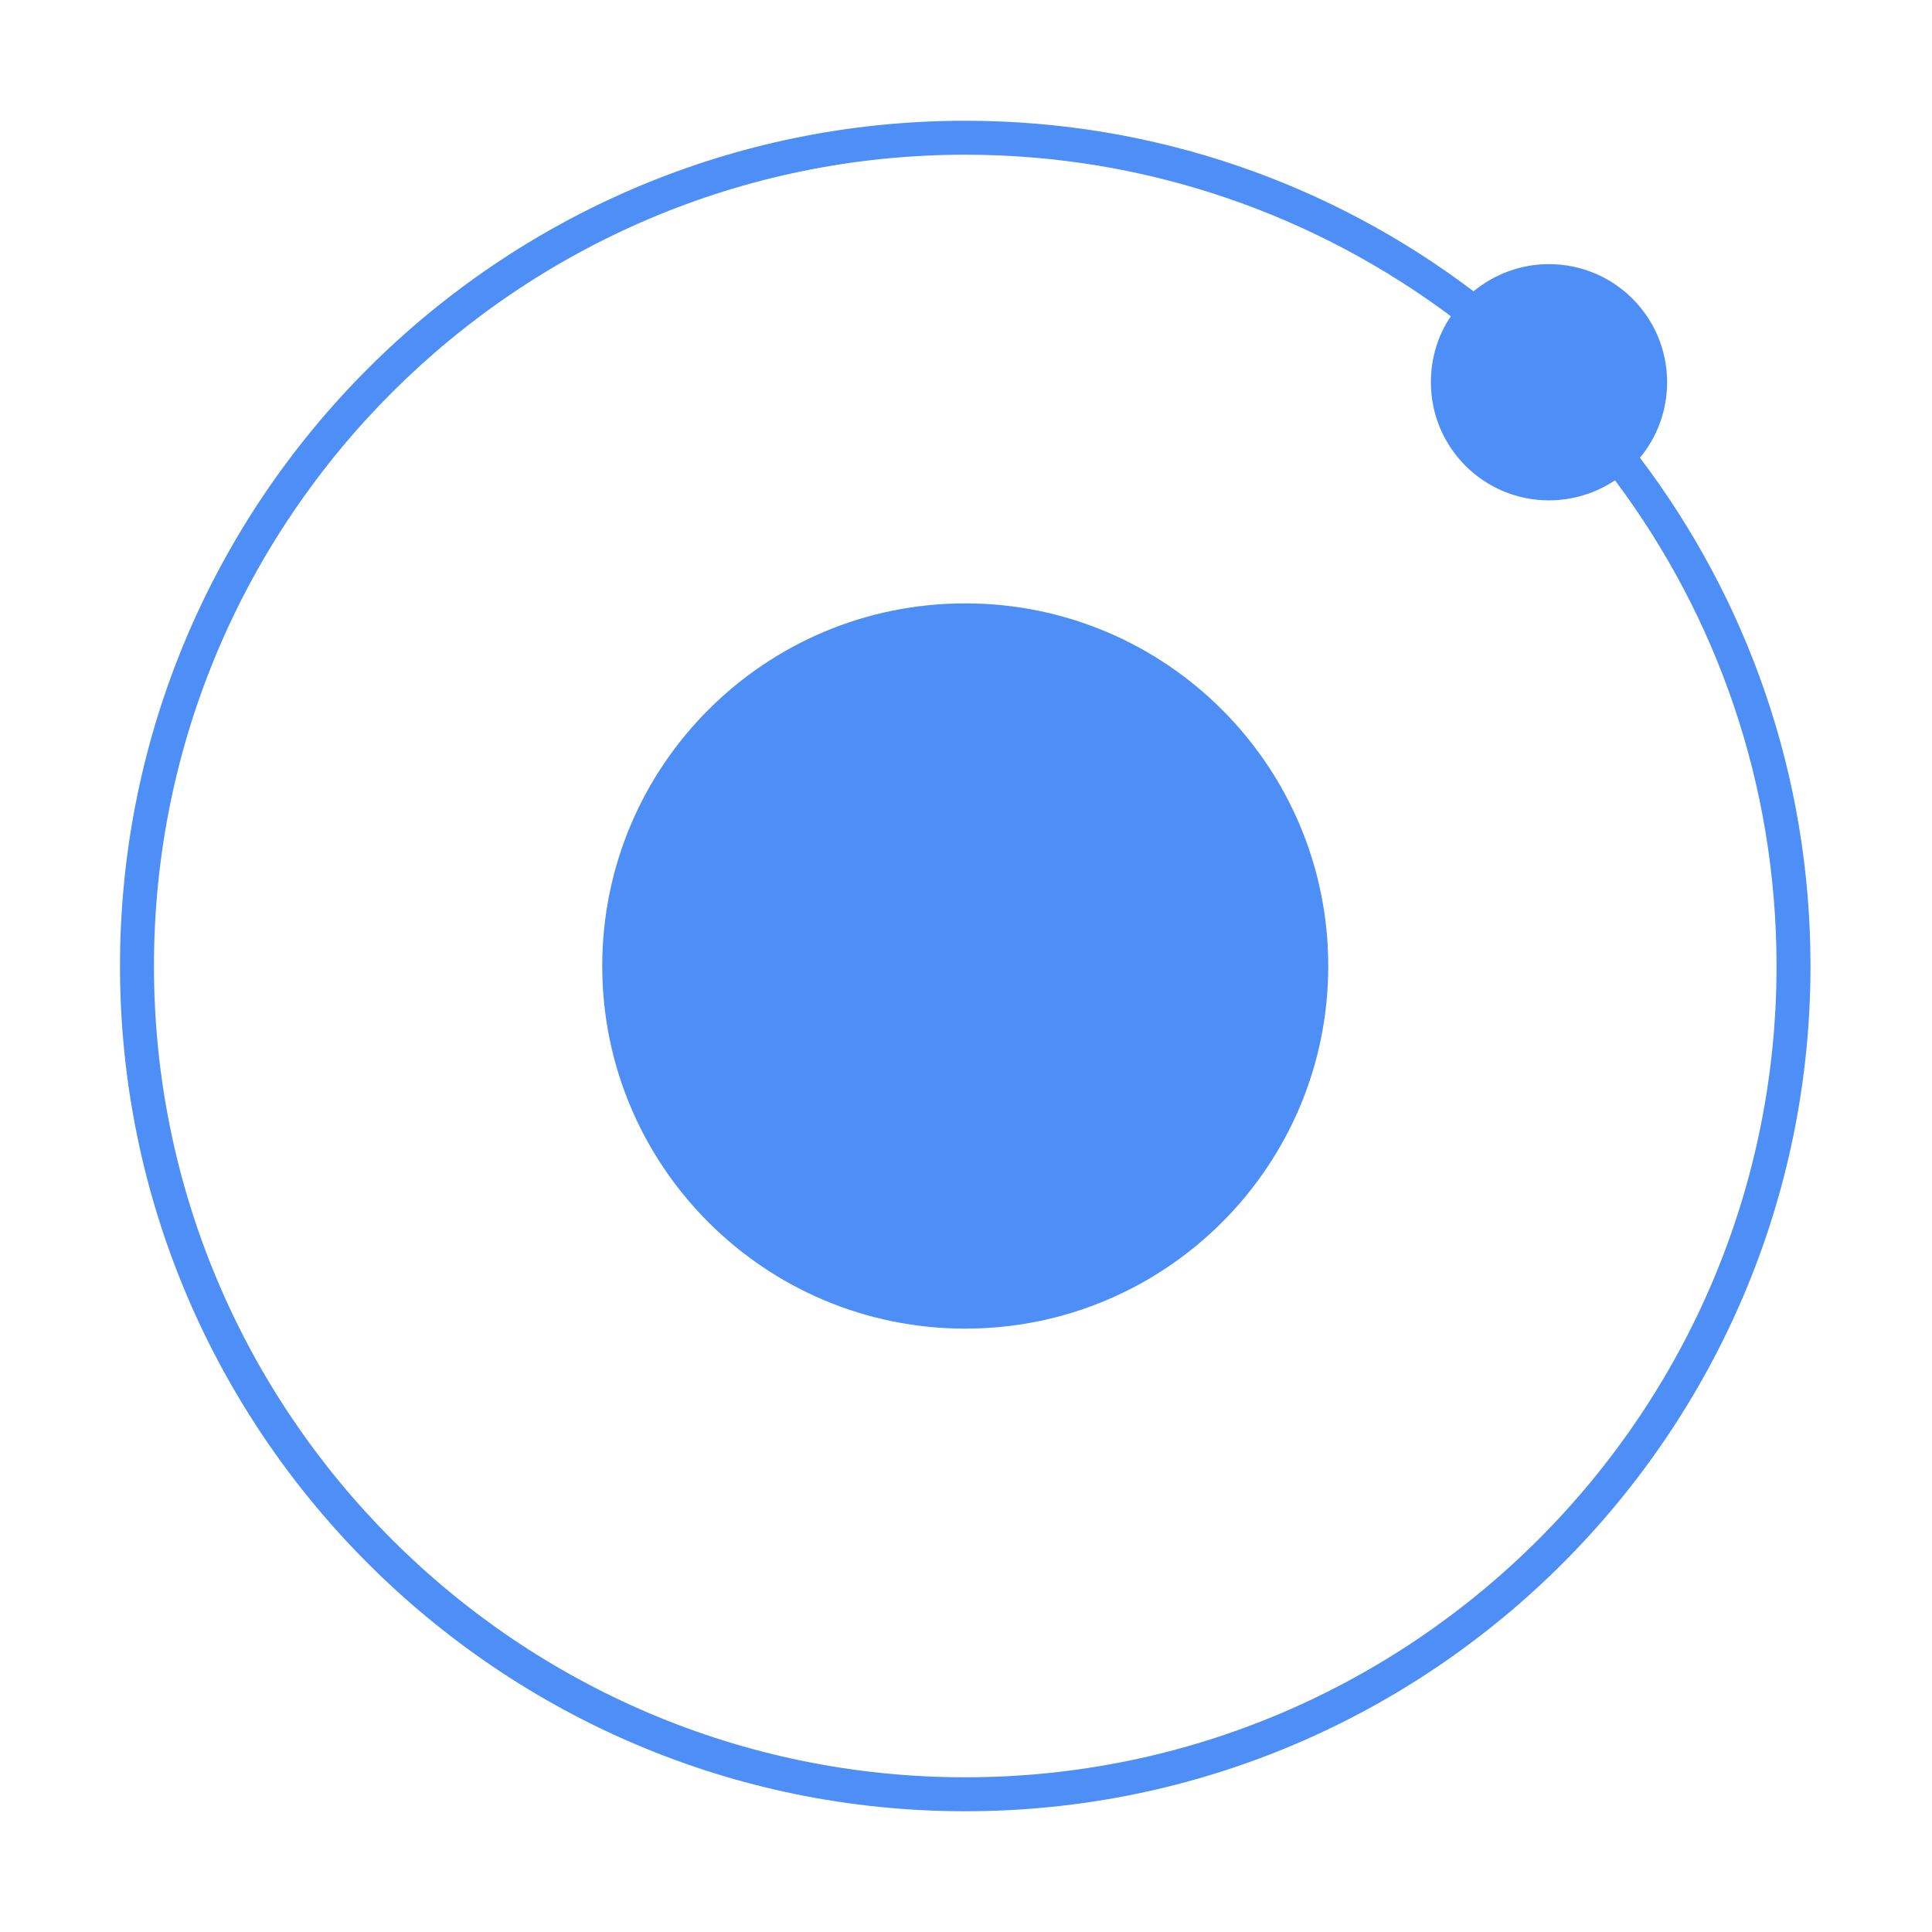
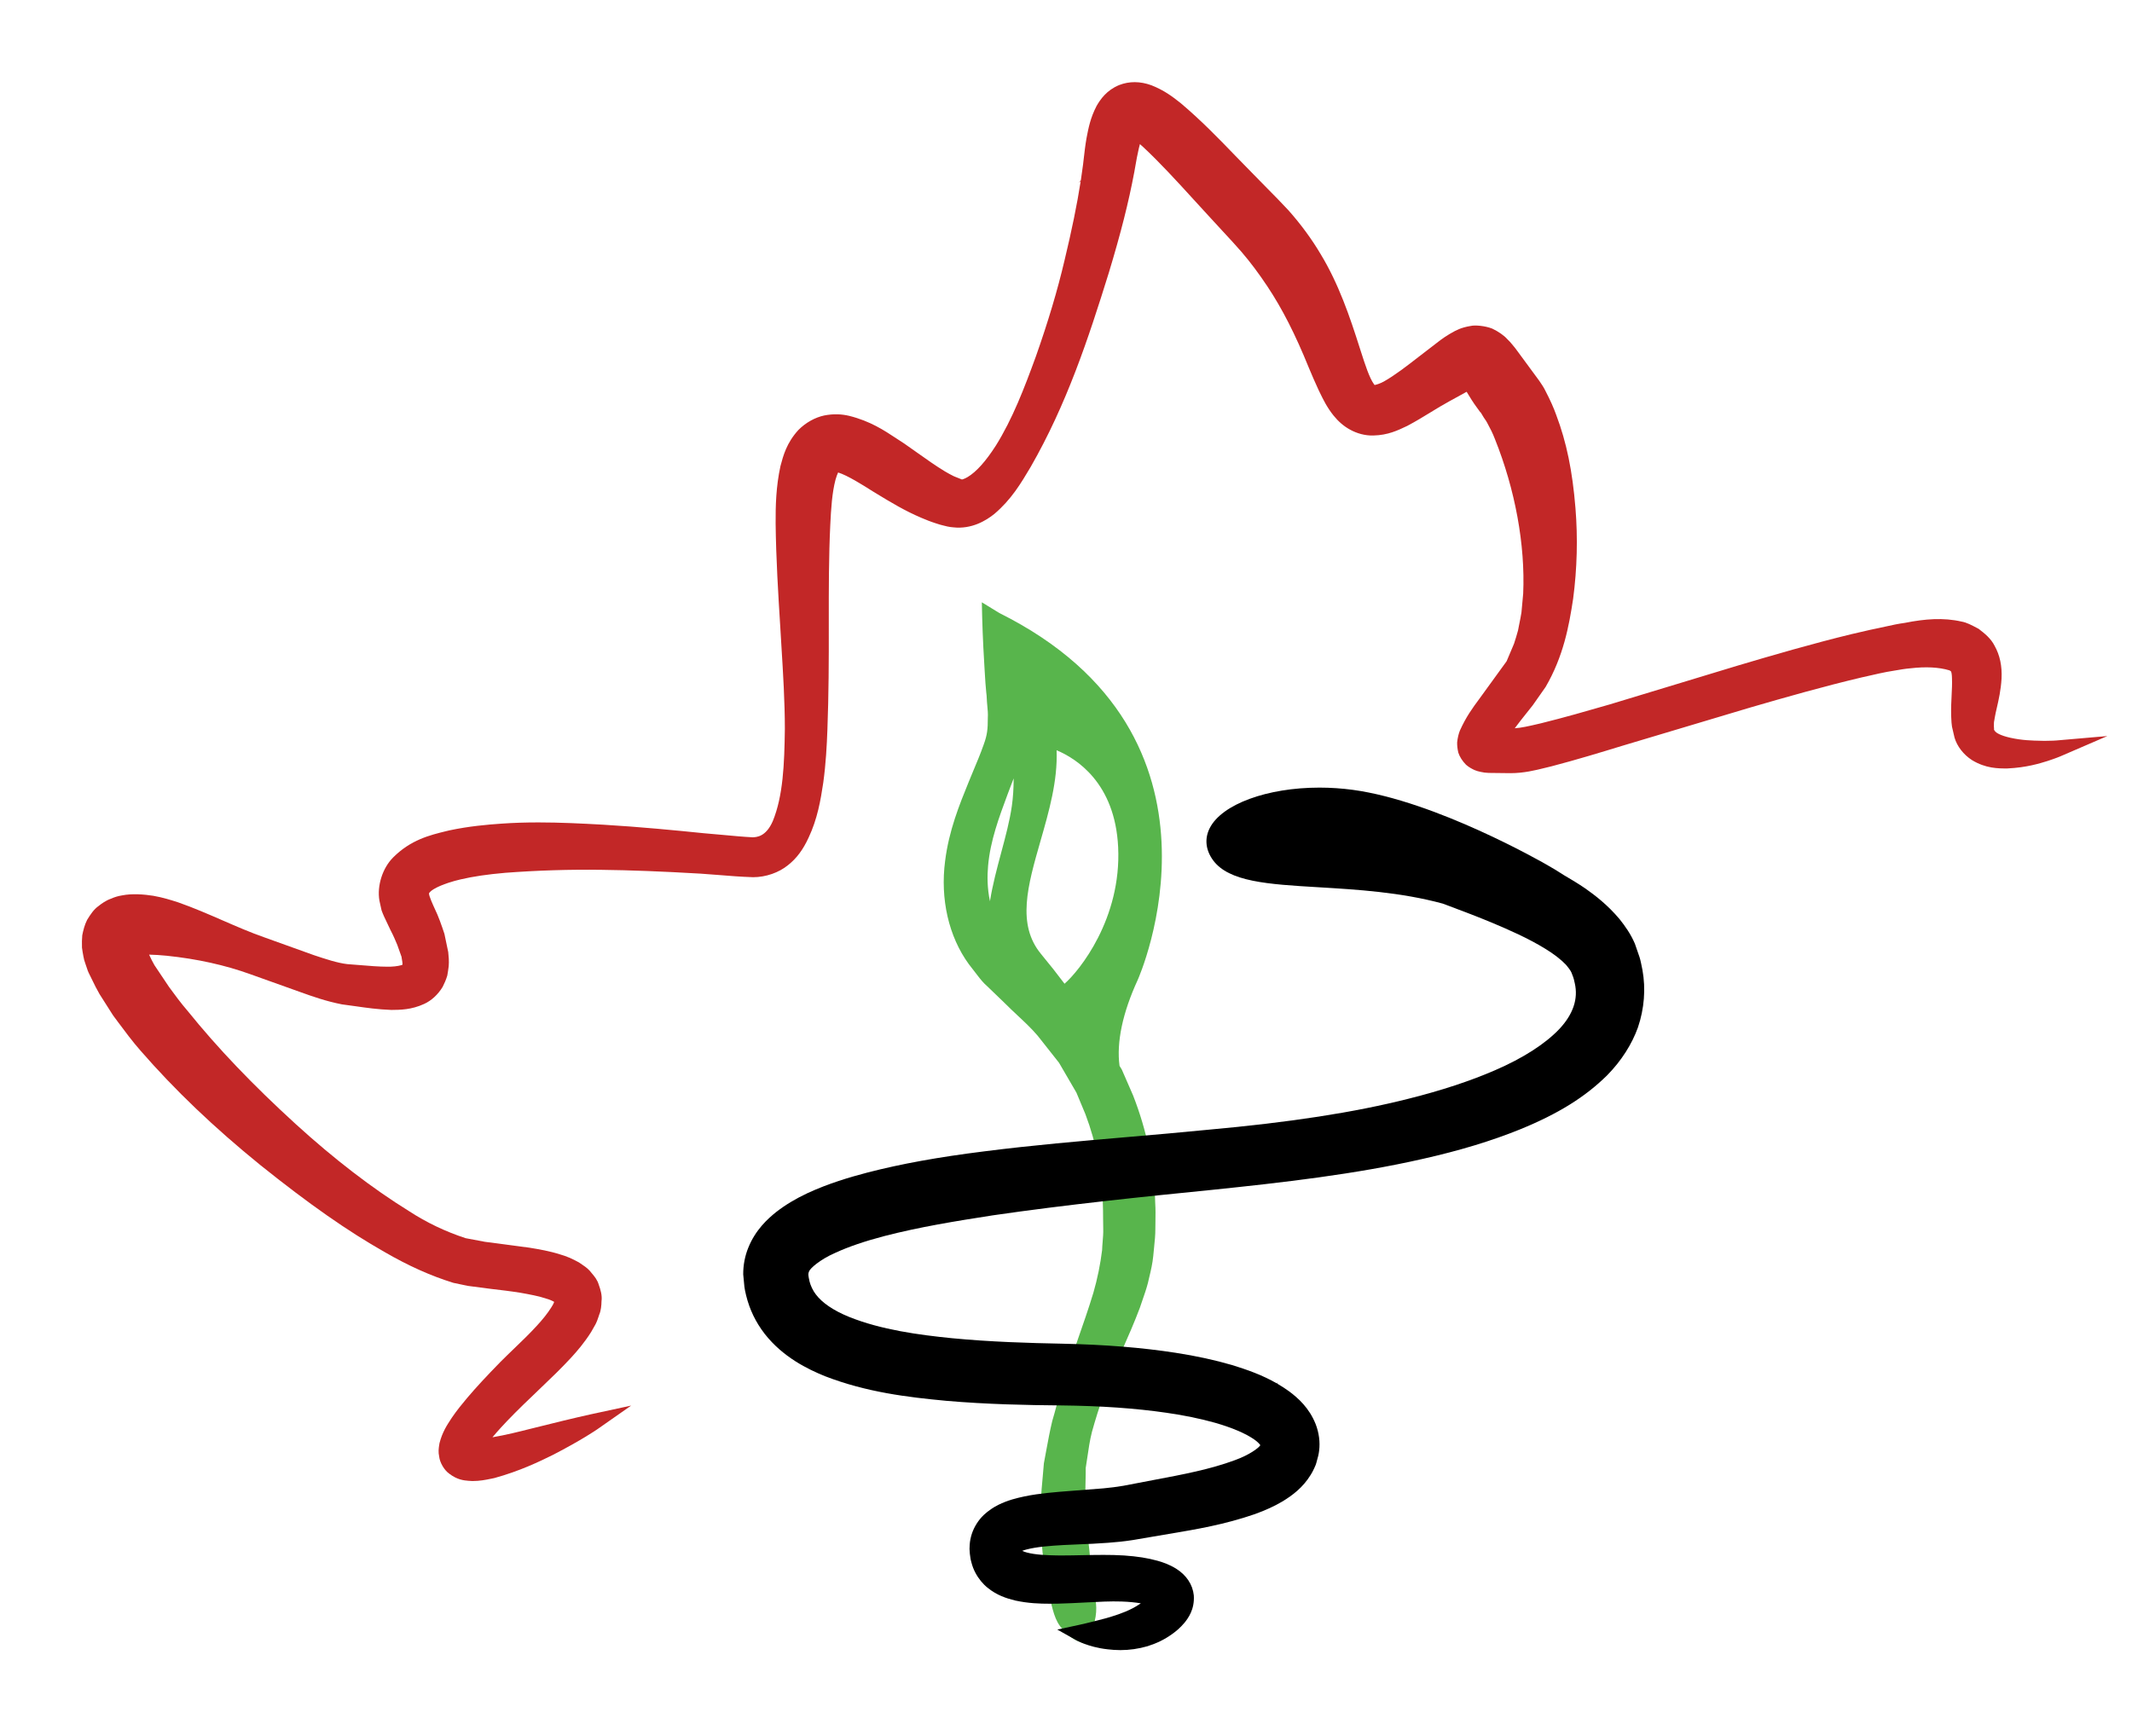
- <svg xmlns="http://www.w3.org/2000/svg" version="1.1" id="Layer_1" x="0px" y="0px" width="512px" height="512px" viewBox="0 0 512 512" style="enable-background:new 0 0 512 512;" xml:space="preserve">
-   <style type="text/css">
- 
- 	.st0{fill:#4E8EF7;}
- 
- </style>
-   <g>
-     <path class="st0" d="M434.6,121.3c4.5-5.4,7.2-12.4,7.2-20c0-17.3-14-31.3-31.3-31.3c-7.6,0-14.5,2.7-20,7.2   C353,48.8,306.3,32,255.8,32c-123.5,0-224,100.5-224,224c0,123.5,100.5,224,224,224s224-100.5,224-224   C479.8,205.4,463,158.8,434.6,121.3z M255.8,471c-118.6,0-215-96.5-215-215c0-118.6,96.5-215,215-215c48.2,0,92.8,16,128.7,42.8   c-3.4,5-5.3,11-5.3,17.5c0,17.3,14,31.3,31.3,31.3c6.5,0,12.5-2,17.5-5.3c26.9,35.9,42.8,80.5,42.8,128.7   C470.8,374.5,374.3,471,255.8,471z" />
-     <ellipse class="st0" cx="255.8" cy="256" rx="96.2" ry="96.1" />
-   </g>
+ <svg xmlns="http://www.w3.org/2000/svg" version="1.1" id="Layer_1" x="0px" y="0px" width="127.75px" height="104px" viewBox="0 0 127.75 104" enable-background="new 0 0 127.75 104" xml:space="preserve">
+   <path fill="#58B54C" d="M67.896,65.653l-0.675-1.549l-0.138-0.227c-0.19-1.404,0.182-3.174,1.079-5.126  c0.067-0.146,6.523-14.634-8.277-22.01l-1.053-0.645l0.021,0.917c0,0,0.028,1.253,0.138,3.007l0.025,0.411  c0.019,0.326,0.039,0.67,0.08,1.062c0.021,0.129,0.026,0.254,0.032,0.382c0.006,0.121,0.012,0.243,0.034,0.453  c0.021,0.213,0.044,0.437,0.028,0.72c0.001,0.638-0.033,0.998-0.249,1.582c-0.182,0.522-0.415,1.076-0.662,1.665l-0.235,0.569  c-0.556,1.365-1.186,2.913-1.412,4.732c-0.3,2.279,0.213,4.528,1.417,6.183l0.502,0.65c0.225,0.3,0.413,0.512,0.571,0.646  l1.08,1.041c0.246,0.248,0.502,0.489,0.76,0.73c0.421,0.394,0.856,0.802,1.215,1.225l1.279,1.62l1.043,1.791l0.541,1.297  c0.657,1.738,1.018,3.599,1.043,5.394c0.012,0.254,0.013,0.521,0.014,0.788c0.001,0.229,0.002,0.46,0.009,0.686  c0.008,0.257-0.014,0.513-0.035,0.769c-0.015,0.18-0.029,0.359-0.032,0.499c-0.102,0.841-0.277,1.702-0.521,2.553  c-0.289,0.955-0.622,1.908-0.952,2.855c-0.273,0.784-0.545,1.564-0.788,2.326c-0.188,0.541-0.329,1.064-0.465,1.574  c-0.083,0.31-0.164,0.614-0.263,0.942c-0.142,0.59-0.247,1.161-0.35,1.719c-0.047,0.255-0.093,0.506-0.15,0.811l-0.068,0.785  c-0.047,0.512-0.092,1.011-0.118,1.521l0.001,0.411c0.001,0.571,0.003,1.119,0.021,1.659c0.098,1.309,0.249,2.429,0.449,3.326  l0.038,0.176c0.182,0.849,0.338,1.582,0.775,2.034c0.402,0.511,0.859,0.71,0.911,0.73l0.366,0.151l0.23-0.322  c0.03-0.042,0.299-0.429,0.441-1.013c0.087-0.363,0.112-0.709,0.077-1.058c-0.017-0.159-0.043-0.328-0.072-0.506  c-0.031-0.198-0.065-0.41-0.089-0.652l-0.178-1.397c-0.033-0.432-0.086-0.89-0.142-1.374l-0.159-2.174  c-0.006-0.41,0.004-0.832,0.014-1.268c0.006-0.269,0.013-0.543,0.009-0.747c0.033-0.2,0.062-0.405,0.094-0.613  c0.074-0.516,0.152-1.048,0.278-1.543c0.187-0.667,0.441-1.536,0.766-2.361c0.287-0.83,0.658-1.67,1.05-2.559  c0.352-0.797,0.716-1.62,1.057-2.526c0.053-0.163,0.109-0.325,0.166-0.487c0.112-0.322,0.225-0.646,0.318-1.004l0.081-0.349  c0.097-0.402,0.195-0.818,0.238-1.27c0.014-0.17,0.031-0.341,0.05-0.512c0.039-0.376,0.078-0.754,0.075-1.129l0.005-0.401  c0.006-0.371,0.011-0.741-0.013-1.119C69.165,69.928,68.721,67.763,67.896,65.653z M63.787,58.956  c-0.438-0.585-0.899-1.169-1.402-1.775c-1.474-1.777-0.808-4.099-0.037-6.786c0.509-1.774,1.034-3.601,0.964-5.432  c1.178,0.494,3.505,1.953,3.688,5.811C67.204,55.06,64.673,58.187,63.787,58.956z M60.739,46.649  c-0.001,0.606-0.038,1.159-0.109,1.655c-0.127,0.89-0.374,1.809-0.635,2.783c-0.257,0.959-0.52,1.937-0.676,2.925  c-0.167-0.779-0.167-1.529-0.112-2.128c0.131-1.496,0.66-2.915,1.171-4.288l0.148-0.391C60.598,47.019,60.669,46.833,60.739,46.649z  " />
+   <path fill="#C22727" d="M123.206,44.378c-0.013,0.001-0.259,0.021-0.701,0.022l-0.252-0.006c-0.461-0.009-1.092-0.022-1.794-0.18  c-0.624-0.14-0.843-0.305-0.905-0.376c-0.074-0.092-0.074-0.11-0.073-0.124l0.003-0.084l-0.009-0.05l0.002-0.249  c0.001-0.063,0.012-0.109,0.021-0.154c0.014-0.065,0.026-0.128,0.028-0.167c0.031-0.19,0.078-0.391,0.128-0.607  c0.106-0.464,0.239-1.041,0.279-1.732c0.038-0.759-0.102-1.41-0.418-1.972c-0.221-0.436-0.582-0.726-0.954-1.012l-0.124-0.065  c-0.28-0.149-0.599-0.319-0.889-0.368c-1.096-0.253-2.197-0.165-3.408,0.075c-0.386,0.051-0.761,0.133-1.13,0.215l-0.44,0.096  c-0.33,0.063-0.671,0.143-1.016,0.224l-0.6,0.138c-2.3,0.557-4.752,1.27-6.85,1.894l-7.651,2.321  c-1.384,0.401-2.74,0.79-4.111,1.129l-0.233,0.054c-0.486,0.113-0.95,0.221-1.345,0.246c0.108-0.145,0.227-0.301,0.356-0.468  l0.726-0.915l0.771-1.099c1.059-1.828,1.393-3.607,1.646-5.283c0.238-1.807,0.285-3.634,0.139-5.431  c-0.18-2.226-0.536-3.951-1.153-5.583c-0.152-0.428-0.359-0.89-0.641-1.432c-0.092-0.198-0.233-0.408-0.373-0.611l-1.325-1.801  c-0.071-0.099-0.137-0.189-0.288-0.367c-0.09-0.109-0.185-0.222-0.322-0.349c-0.176-0.2-0.529-0.448-0.889-0.615  c-0.432-0.169-1.031-0.219-1.289-0.157c-0.588,0.094-0.906,0.278-1.139,0.412l-0.135,0.077c-0.212,0.124-0.376,0.242-0.54,0.361  l-1.281,0.985c-0.71,0.551-1.443,1.121-2.108,1.495c-0.208,0.114-0.419,0.185-0.551,0.209c-0.013-0.015-0.024-0.031-0.038-0.046  c-0.277-0.38-0.539-1.198-0.771-1.919l-0.082-0.255c-0.594-1.873-1.265-3.851-2.354-5.642c-0.53-0.893-1.172-1.767-1.914-2.604  c-0.453-0.489-0.873-0.913-1.289-1.333c-0.264-0.267-0.527-0.532-0.803-0.819c-0.378-0.38-0.75-0.764-1.123-1.15  c-0.992-1.027-2.02-2.09-3.238-3.118l-0.091-0.072c-0.421-0.329-0.898-0.701-1.675-1.007c-0.663-0.242-1.323-0.249-1.931-0.011  c-0.748,0.308-1.125,0.855-1.354,1.256c-0.369,0.713-0.483,1.312-0.599,1.917c-0.079,0.449-0.127,0.876-0.174,1.287l-0.033,0.29  c-0.04,0.312-0.085,0.632-0.135,0.96l-0.13,0.148l0.12-0.09c-0.215,1.382-0.53,2.922-0.972,4.759  c-0.42,1.783-0.979,3.658-1.708,5.725c-0.697,1.913-1.405,3.763-2.408,5.364c-0.6,0.935-1.165,1.564-1.679,1.872  c-0.23,0.14-0.357,0.144-0.343,0.152l-0.484-0.194c-0.003-0.001-0.007-0.003-0.01-0.005c-0.155-0.075-0.357-0.185-0.535-0.291  c-0.542-0.327-1.089-0.716-1.668-1.127c-0.247-0.175-0.497-0.353-0.769-0.542c-0.157-0.099-0.311-0.201-0.466-0.304  c-0.733-0.485-1.564-1.035-2.821-1.351c-0.458-0.11-0.947-0.133-1.5-0.025c-0.553,0.117-1.112,0.428-1.549,0.868  c-0.708,0.774-0.909,1.534-1.077,2.167c-0.266,1.224-0.296,2.378-0.289,3.447c0.024,2.094,0.152,4.167,0.281,6.242l0.066,1.1  c0.101,1.637,0.205,3.33,0.206,4.959c-0.029,2.127-0.104,4.013-0.724,5.531c-0.425,0.969-1.002,0.952-1.199,0.967  c-0.559-0.028-1.184-0.086-1.812-0.145c-0.38-0.035-0.762-0.07-1.119-0.099c-1.648-0.169-3.823-0.38-6.036-0.512  c-1.3-0.072-2.575-0.136-3.876-0.136c-0.792,0-1.515,0.024-2.209,0.073c-0.841,0.057-1.955,0.154-3.136,0.406l-0.182,0.044  c-0.994,0.243-2.121,0.519-3.18,1.577c-0.635,0.638-0.974,1.693-0.821,2.588l0.128,0.579c0.043,0.123,0.093,0.24,0.144,0.357  l0.39,0.826c0.172,0.325,0.291,0.609,0.407,0.886l0.255,0.716l0.028,0.183c0.014,0.084,0.032,0.166,0.03,0.233  c0,0.023,0,0.045-0.001,0.063c-0.106,0.041-0.346,0.101-0.691,0.113l-0.208,0.003c-0.514,0-1.094-0.049-1.656-0.096  c-0.263-0.021-0.523-0.043-0.752-0.059c-0.595-0.068-1.31-0.307-2-0.537l-2.996-1.076c-0.839-0.295-1.639-0.644-2.485-1.012  c-0.843-0.367-1.714-0.747-2.639-1.072c-0.452-0.146-0.938-0.299-1.505-0.398c-0.532-0.084-1.265-0.148-1.883-0.021  c-0.21,0.031-0.449,0.104-0.653,0.196c-0.294,0.101-0.583,0.308-0.743,0.439c-0.284,0.197-0.492,0.514-0.686,0.832  c-0.154,0.308-0.231,0.623-0.29,0.922c-0.02,0.228-0.027,0.461-0.017,0.739c0.023,0.182,0.055,0.356,0.085,0.519  c0.025,0.159,0.063,0.278,0.104,0.397l0.157,0.463c0.041,0.1,0.066,0.159,0.093,0.206H5.351c0.069,0.136,0.133,0.269,0.197,0.4  c0.125,0.257,0.249,0.513,0.417,0.801l0.808,1.271L7.07,61.25c0.43,0.578,0.874,1.175,1.347,1.712  c2.055,2.363,4.403,4.606,7.181,6.86c2.923,2.343,5.228,3.955,7.468,5.225c1.412,0.816,2.737,1.412,4.101,1.835l0.862,0.181  l1.405,0.183c0.581,0.068,1.148,0.134,1.749,0.23c0.541,0.097,1.1,0.197,1.562,0.355c0.175,0.049,0.326,0.116,0.434,0.174  l0.027,0.024c-0.035,0.091-0.092,0.211-0.184,0.343c-0.208,0.331-0.5,0.699-0.87,1.098c-0.423,0.463-0.882,0.904-1.34,1.344  c-0.278,0.268-0.556,0.535-0.829,0.81c-0.849,0.867-1.465,1.535-2,2.166c-0.293,0.35-0.604,0.729-0.894,1.153l-0.065,0.099  c-0.244,0.371-0.52,0.791-0.688,1.442l-0.023,0.139c-0.026,0.179-0.058,0.4,0.002,0.666c0.038,0.367,0.31,0.824,0.6,1.027  c0.484,0.372,0.882,0.406,1.146,0.429l0.245,0.015c0.443,0,0.796-0.072,1.106-0.136l0.21-0.043c1.544-0.424,2.718-1,3.505-1.386  c1.75-0.903,2.622-1.51,2.658-1.534l2.034-1.423l-2.426,0.524c0,0-1.036,0.224-2.91,0.695c-0.228,0.054-0.468,0.114-0.721,0.178  c-0.682,0.172-1.443,0.364-2.254,0.502c0.157-0.189,0.328-0.382,0.503-0.575c0.505-0.553,1.121-1.171,1.942-1.95l0.541-0.521  c0.559-0.534,1.137-1.086,1.733-1.732c0.337-0.367,0.777-0.871,1.193-1.53l0.261-0.459c0.075-0.14,0.136-0.315,0.194-0.487  l0.03-0.095c0.109-0.248,0.133-0.559,0.138-0.804c0.047-0.336-0.054-0.683-0.161-0.979c-0.088-0.305-0.263-0.51-0.402-0.674  l-0.145-0.176c-0.159-0.169-0.318-0.276-0.458-0.371l-0.189-0.128c-0.394-0.22-0.774-0.381-1.11-0.473  c-0.645-0.207-1.258-0.31-1.852-0.408l-2.672-0.353l-1.154-0.217c-1.208-0.395-2.343-0.938-3.385-1.617  c-2.206-1.366-4.496-3.126-6.806-5.231c-2.566-2.342-4.677-4.552-6.466-6.772c-0.397-0.457-0.762-0.954-1.114-1.436l-0.874-1.305  c-0.111-0.188-0.216-0.409-0.321-0.632c0.33,0.004,0.69,0.032,1.051,0.066c1.817,0.187,3.51,0.561,5.032,1.113l2.963,1.059  c0.753,0.27,1.532,0.549,2.513,0.743c0.271,0.034,0.535,0.071,0.797,0.109c0.668,0.096,1.358,0.195,2.163,0.224  c0.536-0.004,1.203-0.009,1.965-0.361c0.428-0.196,0.824-0.555,1.106-1.021c0.099-0.198,0.2-0.414,0.278-0.679  c0.032-0.18,0.061-0.363,0.085-0.567c0.025-0.314-0.002-0.581-0.029-0.839l-0.228-1.091c-0.163-0.494-0.359-1.06-0.576-1.499  c-0.091-0.198-0.369-0.802-0.347-0.931c0.001-0.003,0.01-0.025,0.056-0.079c0.195-0.209,0.839-0.523,1.835-0.756  c0.753-0.176,1.605-0.302,2.676-0.395c1.929-0.146,3.853-0.205,5.774-0.178c1.716,0.02,3.602,0.092,5.932,0.228  c0.375,0.024,0.739,0.054,1.104,0.083c0.632,0.052,1.27,0.104,2.043,0.13c0.76,0,1.547-0.274,2.1-0.729  c0.505-0.399,0.896-0.924,1.226-1.645c0.523-1.108,0.72-2.231,0.877-3.291c0.158-1.144,0.214-2.246,0.248-3.172  c0.08-2.11,0.087-4.229,0.083-6.205v-0.301c-0.001-1.911-0.002-3.886,0.09-5.786c0.047-0.97,0.107-1.907,0.312-2.69  c0.049-0.181,0.11-0.333,0.157-0.436c0.56,0.172,1.476,0.75,2.1,1.145l0.223,0.135c0.822,0.5,1.673,1.017,2.666,1.438  c0.28,0.119,0.543,0.226,0.861,0.327c0.18,0.063,0.326,0.102,0.425,0.125c0.123,0.039,0.41,0.105,0.638,0.119  c1.073,0.116,1.933-0.387,2.452-0.808c1.018-0.865,1.59-1.831,2.175-2.817c2.15-3.748,3.441-7.642,4.682-11.638  c0.717-2.367,1.188-4.23,1.528-6.046l0.051-0.288c0.068-0.389,0.134-0.761,0.216-1.107c0.021-0.089,0.043-0.178,0.067-0.264  c0.062,0.053,0.126,0.109,0.189,0.168c1.014,0.943,2.051,2.08,3.054,3.179l0.902,0.985c0.258,0.285,0.529,0.578,0.799,0.868  c0.403,0.435,0.801,0.863,1.136,1.25c0.536,0.623,1.05,1.309,1.572,2.097c0.883,1.332,1.658,2.853,2.469,4.853  c0.179,0.425,0.362,0.86,0.575,1.315l0.088,0.182c0.2,0.413,0.427,0.881,0.817,1.368c0.286,0.356,0.615,0.64,0.979,0.84  c0.41,0.229,0.913,0.377,1.424,0.357c0.856-0.021,1.441-0.301,2.017-0.576c0.516-0.273,0.972-0.552,1.412-0.822  c0.362-0.222,0.714-0.437,1.084-0.638l1.06-0.583c0.188,0.313,0.41,0.675,0.626,0.96l0.2,0.275l0.012-0.006l0.122,0.201  c0.046,0.084,0.097,0.157,0.148,0.23c0.036,0.052,0.075,0.104,0.118,0.188c0.187,0.343,0.337,0.638,0.466,0.976  c1.221,3.045,1.823,6.346,1.697,9.269l-0.104,1.132c-0.036,0.231-0.083,0.458-0.129,0.685l-0.077,0.394  c-0.07,0.268-0.154,0.529-0.238,0.791l-0.445,1.053l-1.638,2.259c-0.389,0.525-0.791,1.069-1.163,1.9  c-0.075,0.186-0.133,0.424-0.163,0.698c-0.005,0.188,0.016,0.389,0.069,0.619c0.074,0.235,0.24,0.504,0.465,0.73  c0.174,0.151,0.349,0.242,0.512,0.318c0.129,0.055,0.21,0.073,0.359,0.107c0.175,0.042,0.278,0.049,0.481,0.062l1.308,0.015  c0.8,0,1.48-0.169,2.082-0.319l0.387-0.094c1.509-0.395,2.947-0.834,4.214-1.222l7.656-2.29c2.062-0.601,4.472-1.287,6.71-1.814  l0.583-0.131c0.31-0.071,0.614-0.141,0.916-0.198l0.43-0.073c0.349-0.061,0.68-0.119,1.016-0.146  c0.866-0.099,1.665-0.07,2.308,0.125c0.02,0.012,0.044,0.027,0.072,0.042l0.029,0.034c0.014,0.026,0.051,0.152,0.053,0.399  c0.014,0.317-0.004,0.665-0.022,1.03c-0.019,0.373-0.037,0.763-0.028,1.177l0.007,0.167c0.009,0.192,0.019,0.387,0.044,0.528  l0.151,0.653c0.151,0.519,0.537,1.02,1.043,1.347c0.822,0.503,1.571,0.508,2.135,0.502c1.13-0.053,1.912-0.296,2.386-0.443  c0.512-0.167,0.766-0.277,0.766-0.277l2.829-1.221L123.206,44.378z" />
+   <path d="M98.417,58.136c-0.056-0.292-0.125-0.625-0.173-0.766l-0.281-0.812c-0.253-0.594-0.587-1.055-0.92-1.476  c-0.711-0.848-1.465-1.424-2.05-1.836c-0.449-0.305-0.888-0.57-1.301-0.808c-0.316-0.207-0.656-0.417-1.025-0.622  c-0.27-0.155-6.643-3.806-11.6-4.479c-0.661-0.089-1.335-0.135-2.003-0.135c-3.141,0-5.844,0.995-6.573,2.42  c-0.321,0.626-0.255,1.308,0.187,1.92c0.945,1.312,3.316,1.453,6.319,1.631c2.309,0.138,4.926,0.293,7.458,0.982l0.416,0.156  c0.798,0.3,1.659,0.624,2.556,0.999c0.992,0.418,2.137,0.917,3.17,1.552c0.523,0.32,0.958,0.659,1.238,0.959  c0.084,0.101,0.259,0.31,0.325,0.46l0.106,0.276c0.039,0.114,0.054,0.182,0.065,0.241c0.012,0.051,0.021,0.098,0.03,0.126  c0.215,0.937-0.096,1.859-0.921,2.741c-0.849,0.896-2.182,1.751-3.855,2.474c-1.481,0.644-3.227,1.219-5.191,1.71  c-3.253,0.822-7.089,1.415-12.076,1.864c-1.564,0.156-3.152,0.293-4.76,0.431c-2.794,0.24-5.682,0.487-8.594,0.859  c-2.73,0.341-4.95,0.743-6.987,1.268c-1.064,0.281-2.325,0.648-3.601,1.24c-0.702,0.33-1.309,0.694-1.86,1.121  c-0.516,0.41-1.25,1.079-1.678,2.143c-0.203,0.501-0.308,1.046-0.304,1.6l0.07,0.734c0.021,0.142,0.043,0.288,0.104,0.525  c0.208,0.848,0.571,1.601,1.112,2.304c1.106,1.41,2.593,2.124,3.623,2.542c2.497,0.963,4.946,1.254,7.245,1.471  c2.452,0.213,4.857,0.26,6.887,0.277c2.399,0.026,4.47,0.171,6.332,0.442c1.044,0.149,2.024,0.352,2.911,0.601  c1.028,0.298,1.812,0.634,2.337,0.998c0.182,0.125,0.304,0.254,0.365,0.341c-0.08,0.154-0.649,0.583-1.521,0.897  c-1.474,0.55-3.146,0.864-4.764,1.169l-1.919,0.367c-0.37,0.065-0.795,0.117-1.2,0.155l-2.644,0.207  c-0.893,0.081-1.816,0.166-2.822,0.458c-0.542,0.169-1.123,0.396-1.701,0.928c-0.323,0.309-0.578,0.71-0.719,1.139  c-0.07,0.222-0.113,0.439-0.125,0.636c-0.019,0.218-0.014,0.296,0.008,0.552l0.036,0.256c0.006,0.05,0.021,0.135,0.06,0.269  c0.056,0.217,0.132,0.416,0.233,0.607c0.19,0.361,0.458,0.688,0.747,0.914c0.548,0.444,1.107,0.624,1.642,0.756  c0.777,0.17,1.474,0.192,2.053,0.192l0.466-0.003c0.585-0.014,1.146-0.043,1.68-0.071c0.785-0.041,1.519-0.082,2.184-0.058  c0.423,0.015,0.817,0.053,1.146,0.109c-0.195,0.134-0.383,0.238-0.498,0.299c-0.572,0.296-1.155,0.466-1.613,0.599  c-0.995,0.267-1.596,0.395-1.603,0.396l-1.292,0.278l1.155,0.648c0,0,0.155,0.088,0.483,0.213c0.29,0.105,0.75,0.253,1.385,0.323  c0.229,0.027,0.48,0.047,0.755,0.047c0.543,0,1.088-0.077,1.634-0.235c0.573-0.184,1.023-0.406,1.461-0.721  c0.209-0.149,0.482-0.363,0.761-0.699c0.195-0.251,0.602-0.772,0.545-1.625c-0.065-0.646-0.443-1.216-1.069-1.607  c-0.419-0.256-0.808-0.384-1.102-0.467c-0.6-0.166-1.2-0.261-2.014-0.318c-0.812-0.051-1.637-0.033-2.47-0.018  c-0.412,0.009-0.827,0.018-1.244,0.018l-0.296-0.002c-0.6-0.009-1.283-0.036-1.804-0.173c-0.118-0.032-0.212-0.067-0.283-0.102  c0.072-0.027,0.16-0.058,0.263-0.083c0.603-0.157,1.412-0.22,2.195-0.264c0.298-0.016,0.602-0.028,0.911-0.041  c0.569-0.023,1.157-0.047,1.764-0.094c0.484-0.036,0.964-0.081,1.503-0.166l2.142-0.365c1.644-0.274,3.344-0.56,5.162-1.188  c0.655-0.237,1.167-0.472,1.668-0.768c0.562-0.345,1.203-0.807,1.686-1.598c0.113-0.17,0.32-0.615,0.328-0.698l0.12-0.446  c0.021-0.103,0.042-0.204,0.049-0.289c0.067-0.514-0.007-1.082-0.211-1.604c-0.391-0.974-1.051-1.555-1.589-1.957  c-0.23-0.166-0.461-0.314-0.691-0.449V82.83l-0.023,0.09c-0.913-0.529-1.826-0.839-2.7-1.111c-1.048-0.305-2.152-0.545-3.375-0.734  c-2.018-0.313-4.245-0.492-6.811-0.547c-1.97-0.038-4.296-0.106-6.606-0.329c-1.967-0.197-4.236-0.502-6.155-1.275  c-0.931-0.379-1.62-0.844-1.999-1.354c-0.165-0.211-0.313-0.521-0.375-0.775c-0.09-0.423-0.087-0.432-0.032-0.592  c0.058-0.179,0.63-0.704,1.571-1.118c0.791-0.364,1.749-0.693,2.929-1.003c2.109-0.546,4.288-0.901,6.515-1.246  c4.43-0.644,8.943-1.109,13.188-1.532c4.146-0.43,8.532-0.927,12.579-1.852c2.215-0.499,4.12-1.077,5.825-1.768  c2.293-0.937,3.903-1.938,5.229-3.251c0.836-0.853,1.47-1.841,1.837-2.865C98.526,60.448,98.62,59.264,98.417,58.136z" />
</svg>
